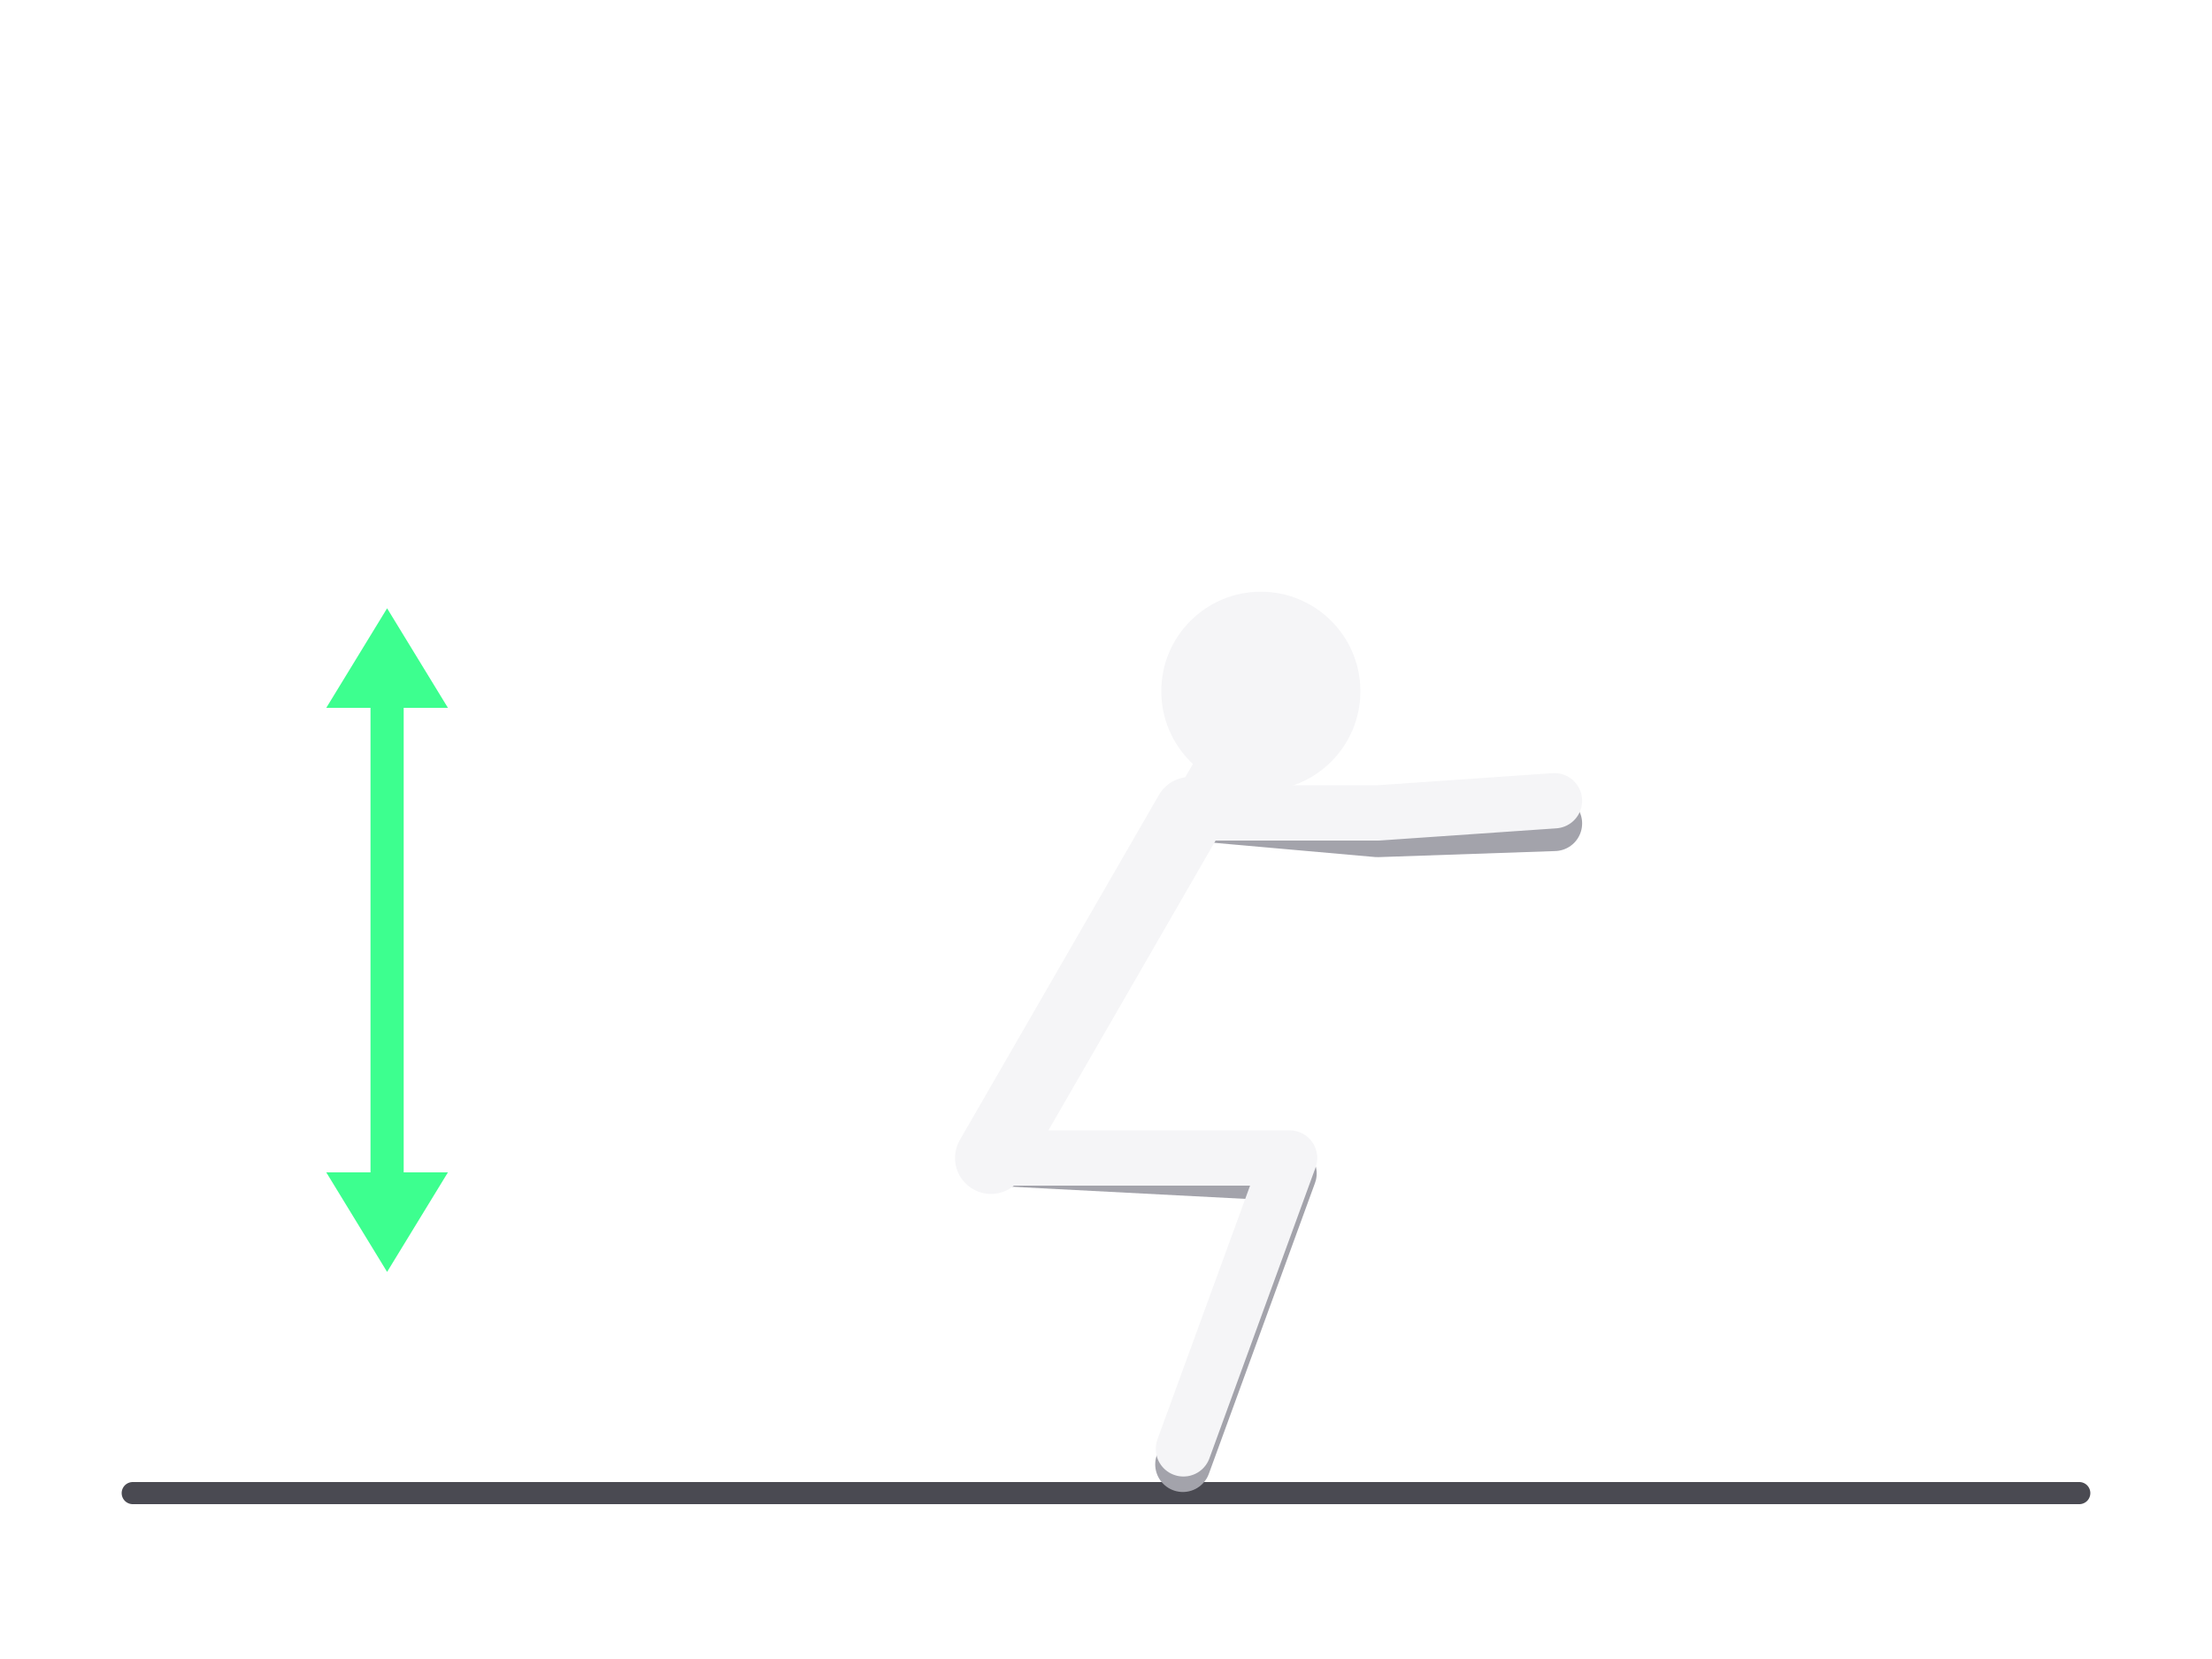
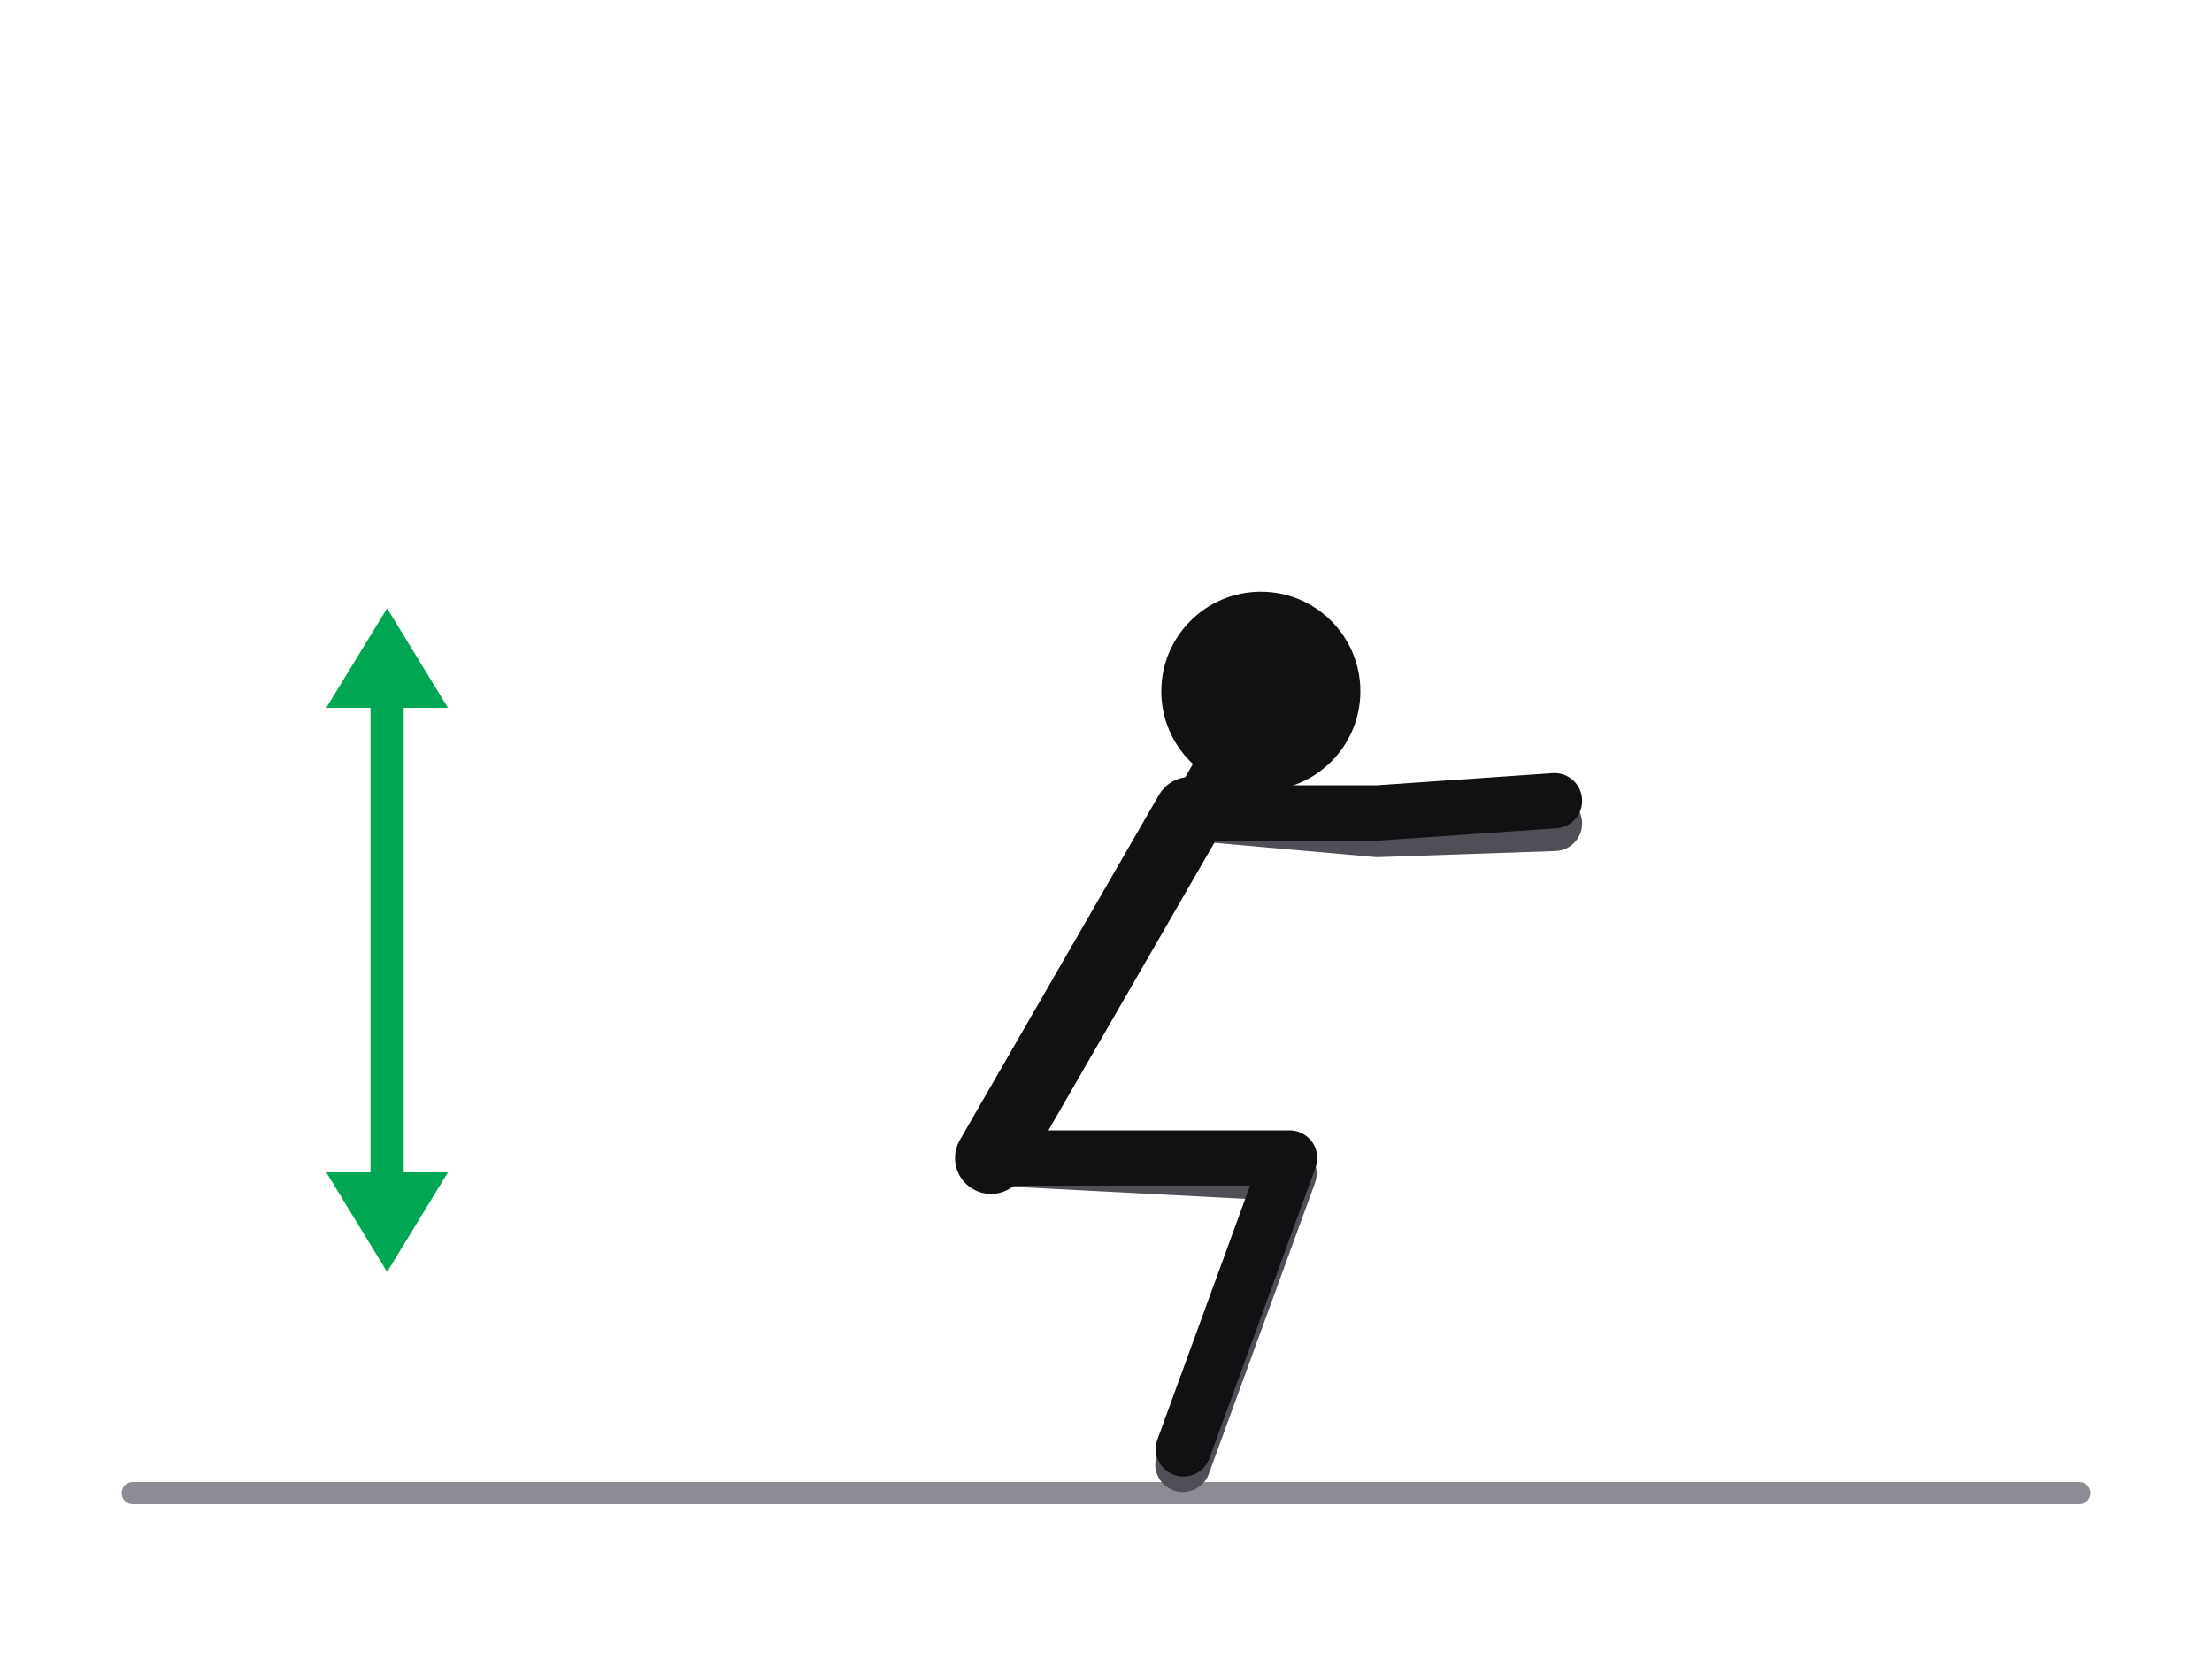
<svg xmlns="http://www.w3.org/2000/svg" viewBox="0 0 400 300" role="img" aria-label="Bodyweight squat">
  <g stroke-linecap="round" stroke-linejoin="round">
-     <line x1="24" y1="270" x2="376" y2="270" stroke="#4A4A52" stroke-width="4" />
-     <polyline points="179.2,209.4 233.1,212.2 213.9,264.8" fill="none" stroke="#A3A3AB" stroke-width="10" />
-     <polyline points="215.2,147 249.1,150 281.1,148.9" fill="none" stroke="#A3A3AB" stroke-width="10" />
-     <line x1="215.2" y1="147" x2="179.2" y2="209.4" stroke="#F5F5F7" stroke-width="13" />
-     <line x1="215.2" y1="147" x2="228" y2="125" stroke="#F5F5F7" stroke-width="8" />
-     <polyline points="179.2,209.4 233.2,209.4 214,262" fill="none" stroke="#F5F5F7" stroke-width="10" />
-     <polyline points="215.2,147 249.2,147 281.1,144.8" fill="none" stroke="#F5F5F7" stroke-width="10" />
-     <circle cx="228" cy="125" r="18" fill="#F5F5F7" />
-     <line x1="70" y1="122" x2="70" y2="218" stroke="#3DFF8F" stroke-width="6" />
-     <polygon points="70,230 59,212 81,212" fill="#3DFF8F" stroke="none" />
-     <polygon points="70,110 81,128 59,128" fill="#3DFF8F" stroke="none" />
+     <line x1="24" y1="270" x2="376" y2="270" stroke="#8C8C94" stroke-width="4" />
+     <polyline points="179.2,209.4 233.1,212.2 213.9,264.8" fill="none" stroke="#4F4F57" stroke-width="10" />
+     <polyline points="215.2,147 249.1,150 281.1,148.9" fill="none" stroke="#4F4F57" stroke-width="10" />
+     <line x1="215.2" y1="147" x2="179.2" y2="209.4" stroke="#111114" stroke-width="13" />
+     <line x1="215.2" y1="147" x2="228" y2="125" stroke="#111114" stroke-width="8" />
+     <polyline points="179.2,209.4 233.2,209.4 214,262" fill="none" stroke="#111114" stroke-width="10" />
+     <polyline points="215.2,147 249.2,147 281.1,144.8" fill="none" stroke="#111114" stroke-width="10" />
+     <circle cx="228" cy="125" r="18" fill="#111114" />
+     <line x1="70" y1="122" x2="70" y2="218" stroke="#00A651" stroke-width="6" />
+     <polygon points="70,230 59,212 81,212" fill="#00A651" stroke="none" />
+     <polygon points="70,110 81,128 59,128" fill="#00A651" stroke="none" />
  </g>
</svg>
